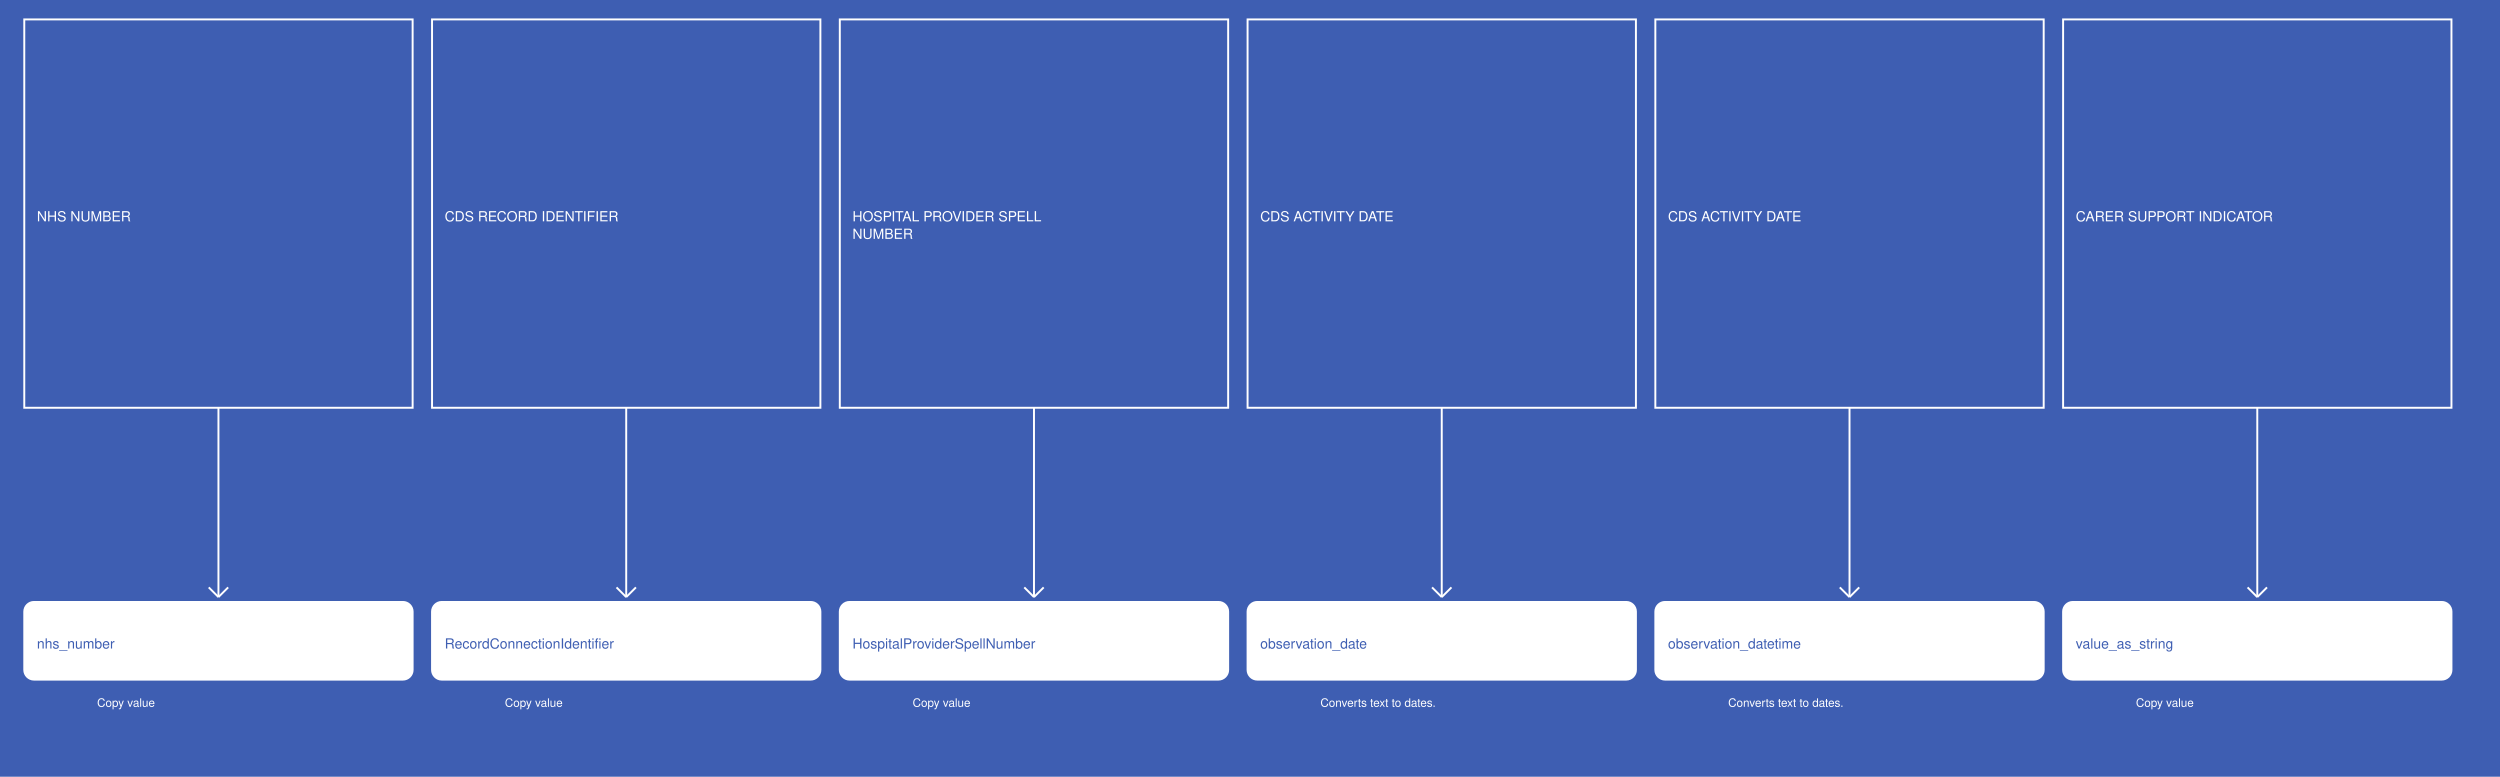
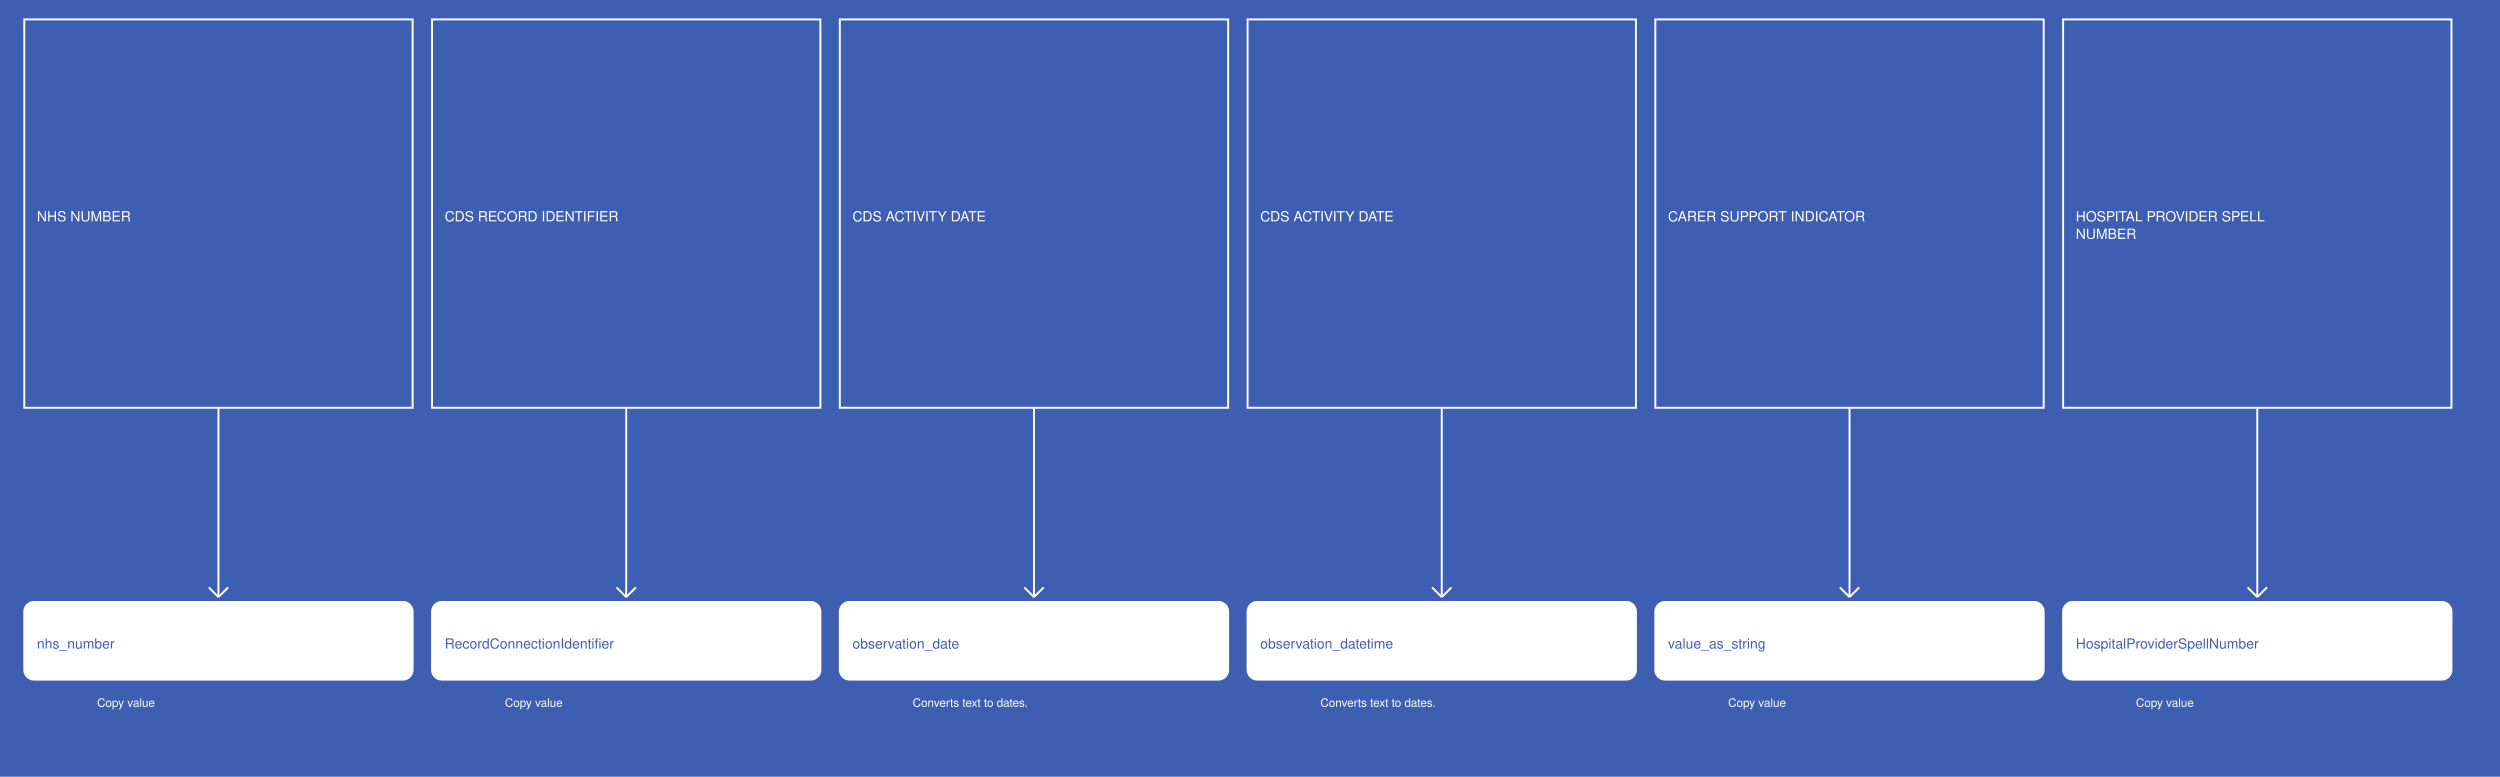
<svg xmlns="http://www.w3.org/2000/svg" width="2575" height="800">
  <rect width="100%" height="100%" fill="#3E5EB2" />
  <g>
    <rect x="25" y="20" width="400" height="400" fill="#3E5EB2" stroke="white" stroke-width="2" />
    <text x="38" y="228" fill="white" font-family="Helvetica" font-size="1.2em" text-anchor="start">NHS NUMBER</text>
  </g>
  <g>
    <line x1="225" y1="420" x2="225" y2="615" stroke="white" stroke-width="2" />
    <line x1="215" y1="605" x2="225" y2="615" stroke="white" stroke-width="2" />
    <line x1="235" y1="605" x2="225" y2="615" stroke="white" stroke-width="2" />
    <text x="100" y="728" fill="white" font-size="1em" font-family="Helvetica">Copy value</text>
  </g>
  <g>
    <rect x="25" y="620" width="400" height="80" fill="white" stroke="white" stroke-width="2" rx="10" />
    <text x="38" y="668" fill="#3E5EB2" font-family="Helvetica" font-size="1.2em" text-anchor="start">nhs_number</text>
  </g>
  <g>
    <rect x="445" y="20" width="400" height="400" fill="#3E5EB2" stroke="white" stroke-width="2" />
    <text x="458" y="228" fill="white" font-family="Helvetica" font-size="1.2em" text-anchor="start">CDS RECORD IDENTIFIER</text>
  </g>
  <g>
    <line x1="645" y1="420" x2="645" y2="615" stroke="white" stroke-width="2" />
    <line x1="635" y1="605" x2="645" y2="615" stroke="white" stroke-width="2" />
    <line x1="655" y1="605" x2="645" y2="615" stroke="white" stroke-width="2" />
    <text x="520" y="728" fill="white" font-size="1em" font-family="Helvetica">Copy value</text>
  </g>
  <g>
    <rect x="445" y="620" width="400" height="80" fill="white" stroke="white" stroke-width="2" rx="10" />
    <text x="458" y="668" fill="#3E5EB2" font-family="Helvetica" font-size="1.2em" text-anchor="start">RecordConnectionIdentifier</text>
  </g>
  <g>
    <rect x="865" y="20" width="400" height="400" fill="#3E5EB2" stroke="white" stroke-width="2" />
-     <text x="878" y="228" fill="white" font-family="Helvetica" font-size="1.2em" text-anchor="start">HOSPITAL PROVIDER SPELL</text>
-     <text x="878" y="246" fill="white" font-family="Helvetica" font-size="1.2em" text-anchor="start">NUMBER</text>
+     <text x="878" y="228" fill="white" font-family="Helvetica" font-size="1.2em" text-anchor="start">CDS ACTIVITY DATE</text>
  </g>
  <g>
    <line x1="1065" y1="420" x2="1065" y2="615" stroke="white" stroke-width="2" />
    <line x1="1055" y1="605" x2="1065" y2="615" stroke="white" stroke-width="2" />
    <line x1="1075" y1="605" x2="1065" y2="615" stroke="white" stroke-width="2" />
-     <text x="940" y="728" fill="white" font-size="1em" font-family="Helvetica">Copy value</text>
+     <text x="940" y="728" fill="white" font-size="1em" font-family="Helvetica">Converts text to dates.</text>
  </g>
  <g>
    <rect x="865" y="620" width="400" height="80" fill="white" stroke="white" stroke-width="2" rx="10" />
-     <text x="878" y="668" fill="#3E5EB2" font-family="Helvetica" font-size="1.2em" text-anchor="start">HospitalProviderSpellNumber</text>
+     <text x="878" y="668" fill="#3E5EB2" font-family="Helvetica" font-size="1.2em" text-anchor="start">observation_date</text>
  </g>
  <g>
    <rect x="1285" y="20" width="400" height="400" fill="#3E5EB2" stroke="white" stroke-width="2" />
    <text x="1298" y="228" fill="white" font-family="Helvetica" font-size="1.2em" text-anchor="start">CDS ACTIVITY DATE</text>
  </g>
  <g>
    <line x1="1485" y1="420" x2="1485" y2="615" stroke="white" stroke-width="2" />
    <line x1="1475" y1="605" x2="1485" y2="615" stroke="white" stroke-width="2" />
    <line x1="1495" y1="605" x2="1485" y2="615" stroke="white" stroke-width="2" />
    <text x="1360" y="728" fill="white" font-size="1em" font-family="Helvetica">Converts text to dates.</text>
  </g>
  <g>
    <rect x="1285" y="620" width="400" height="80" fill="white" stroke="white" stroke-width="2" rx="10" />
-     <text x="1298" y="668" fill="#3E5EB2" font-family="Helvetica" font-size="1.2em" text-anchor="start">observation_date</text>
+     <text x="1298" y="668" fill="#3E5EB2" font-family="Helvetica" font-size="1.2em" text-anchor="start">observation_datetime</text>
  </g>
  <g>
    <rect x="1705" y="20" width="400" height="400" fill="#3E5EB2" stroke="white" stroke-width="2" />
-     <text x="1718" y="228" fill="white" font-family="Helvetica" font-size="1.2em" text-anchor="start">CDS ACTIVITY DATE</text>
+     <text x="1718" y="228" fill="white" font-family="Helvetica" font-size="1.2em" text-anchor="start">CARER SUPPORT INDICATOR</text>
  </g>
  <g>
    <line x1="1905" y1="420" x2="1905" y2="615" stroke="white" stroke-width="2" />
    <line x1="1895" y1="605" x2="1905" y2="615" stroke="white" stroke-width="2" />
    <line x1="1915" y1="605" x2="1905" y2="615" stroke="white" stroke-width="2" />
-     <text x="1780" y="728" fill="white" font-size="1em" font-family="Helvetica">Converts text to dates.</text>
+     <text x="1780" y="728" fill="white" font-size="1em" font-family="Helvetica">Copy value</text>
  </g>
  <g>
    <rect x="1705" y="620" width="400" height="80" fill="white" stroke="white" stroke-width="2" rx="10" />
-     <text x="1718" y="668" fill="#3E5EB2" font-family="Helvetica" font-size="1.2em" text-anchor="start">observation_datetime</text>
+     <text x="1718" y="668" fill="#3E5EB2" font-family="Helvetica" font-size="1.2em" text-anchor="start">value_as_string</text>
  </g>
  <g>
    <rect x="2125" y="20" width="400" height="400" fill="#3E5EB2" stroke="white" stroke-width="2" />
-     <text x="2138" y="228" fill="white" font-family="Helvetica" font-size="1.2em" text-anchor="start">CARER SUPPORT INDICATOR</text>
+     <text x="2138" y="228" fill="white" font-family="Helvetica" font-size="1.2em" text-anchor="start">HOSPITAL PROVIDER SPELL</text>
+     <text x="2138" y="246" fill="white" font-family="Helvetica" font-size="1.2em" text-anchor="start">NUMBER</text>
  </g>
  <g>
    <line x1="2325" y1="420" x2="2325" y2="615" stroke="white" stroke-width="2" />
    <line x1="2315" y1="605" x2="2325" y2="615" stroke="white" stroke-width="2" />
    <line x1="2335" y1="605" x2="2325" y2="615" stroke="white" stroke-width="2" />
    <text x="2200" y="728" fill="white" font-size="1em" font-family="Helvetica">Copy value</text>
  </g>
  <g>
    <rect x="2125" y="620" width="400" height="80" fill="white" stroke="white" stroke-width="2" rx="10" />
-     <text x="2138" y="668" fill="#3E5EB2" font-family="Helvetica" font-size="1.2em" text-anchor="start">value_as_string</text>
+     <text x="2138" y="668" fill="#3E5EB2" font-family="Helvetica" font-size="1.2em" text-anchor="start">HospitalProviderSpellNumber</text>
  </g>
</svg>
